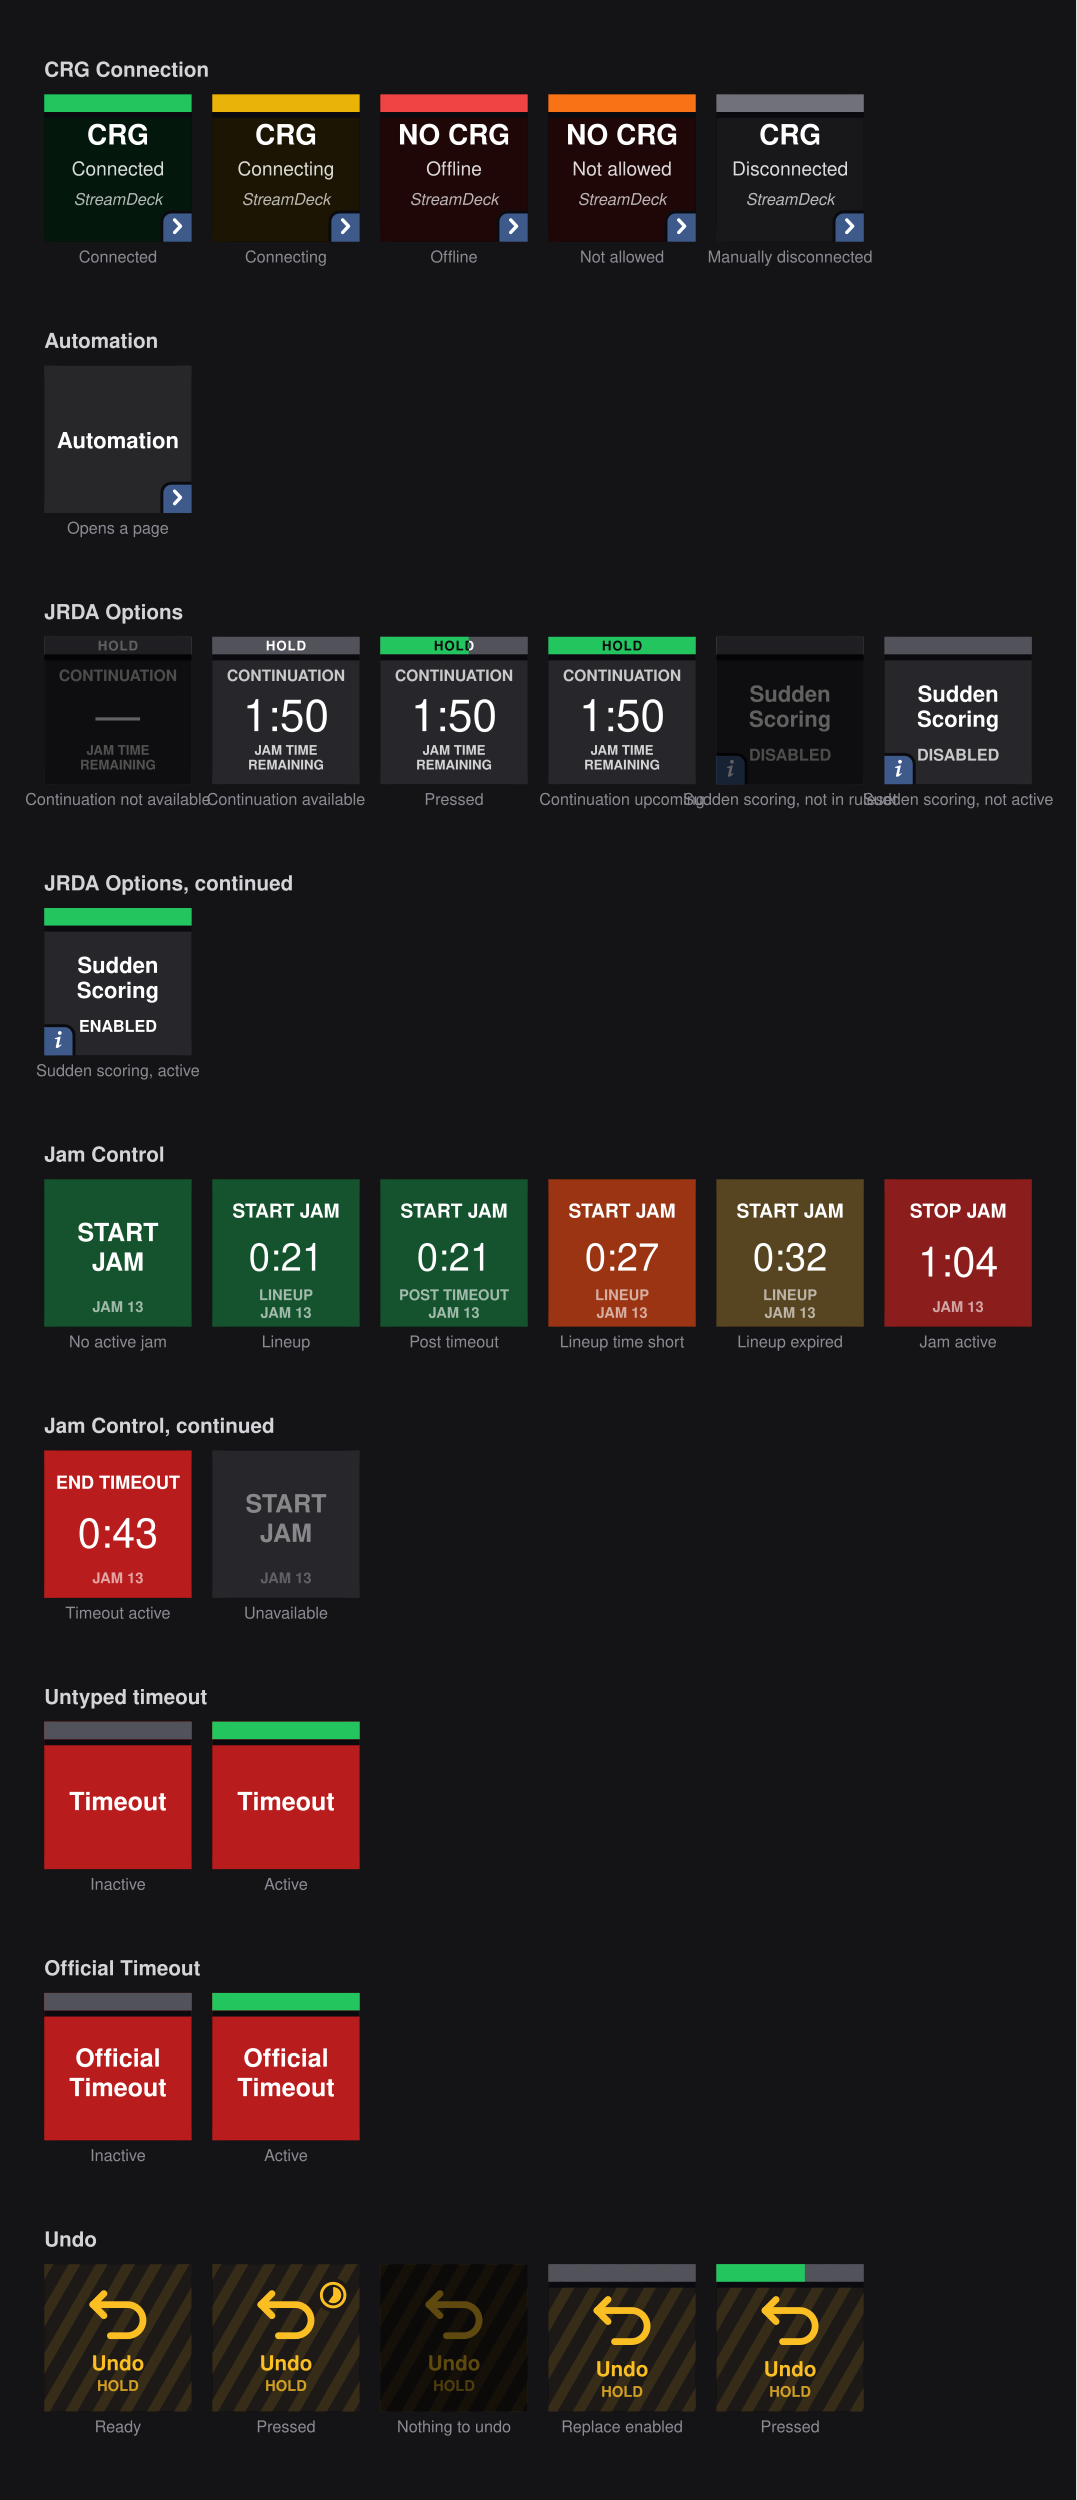
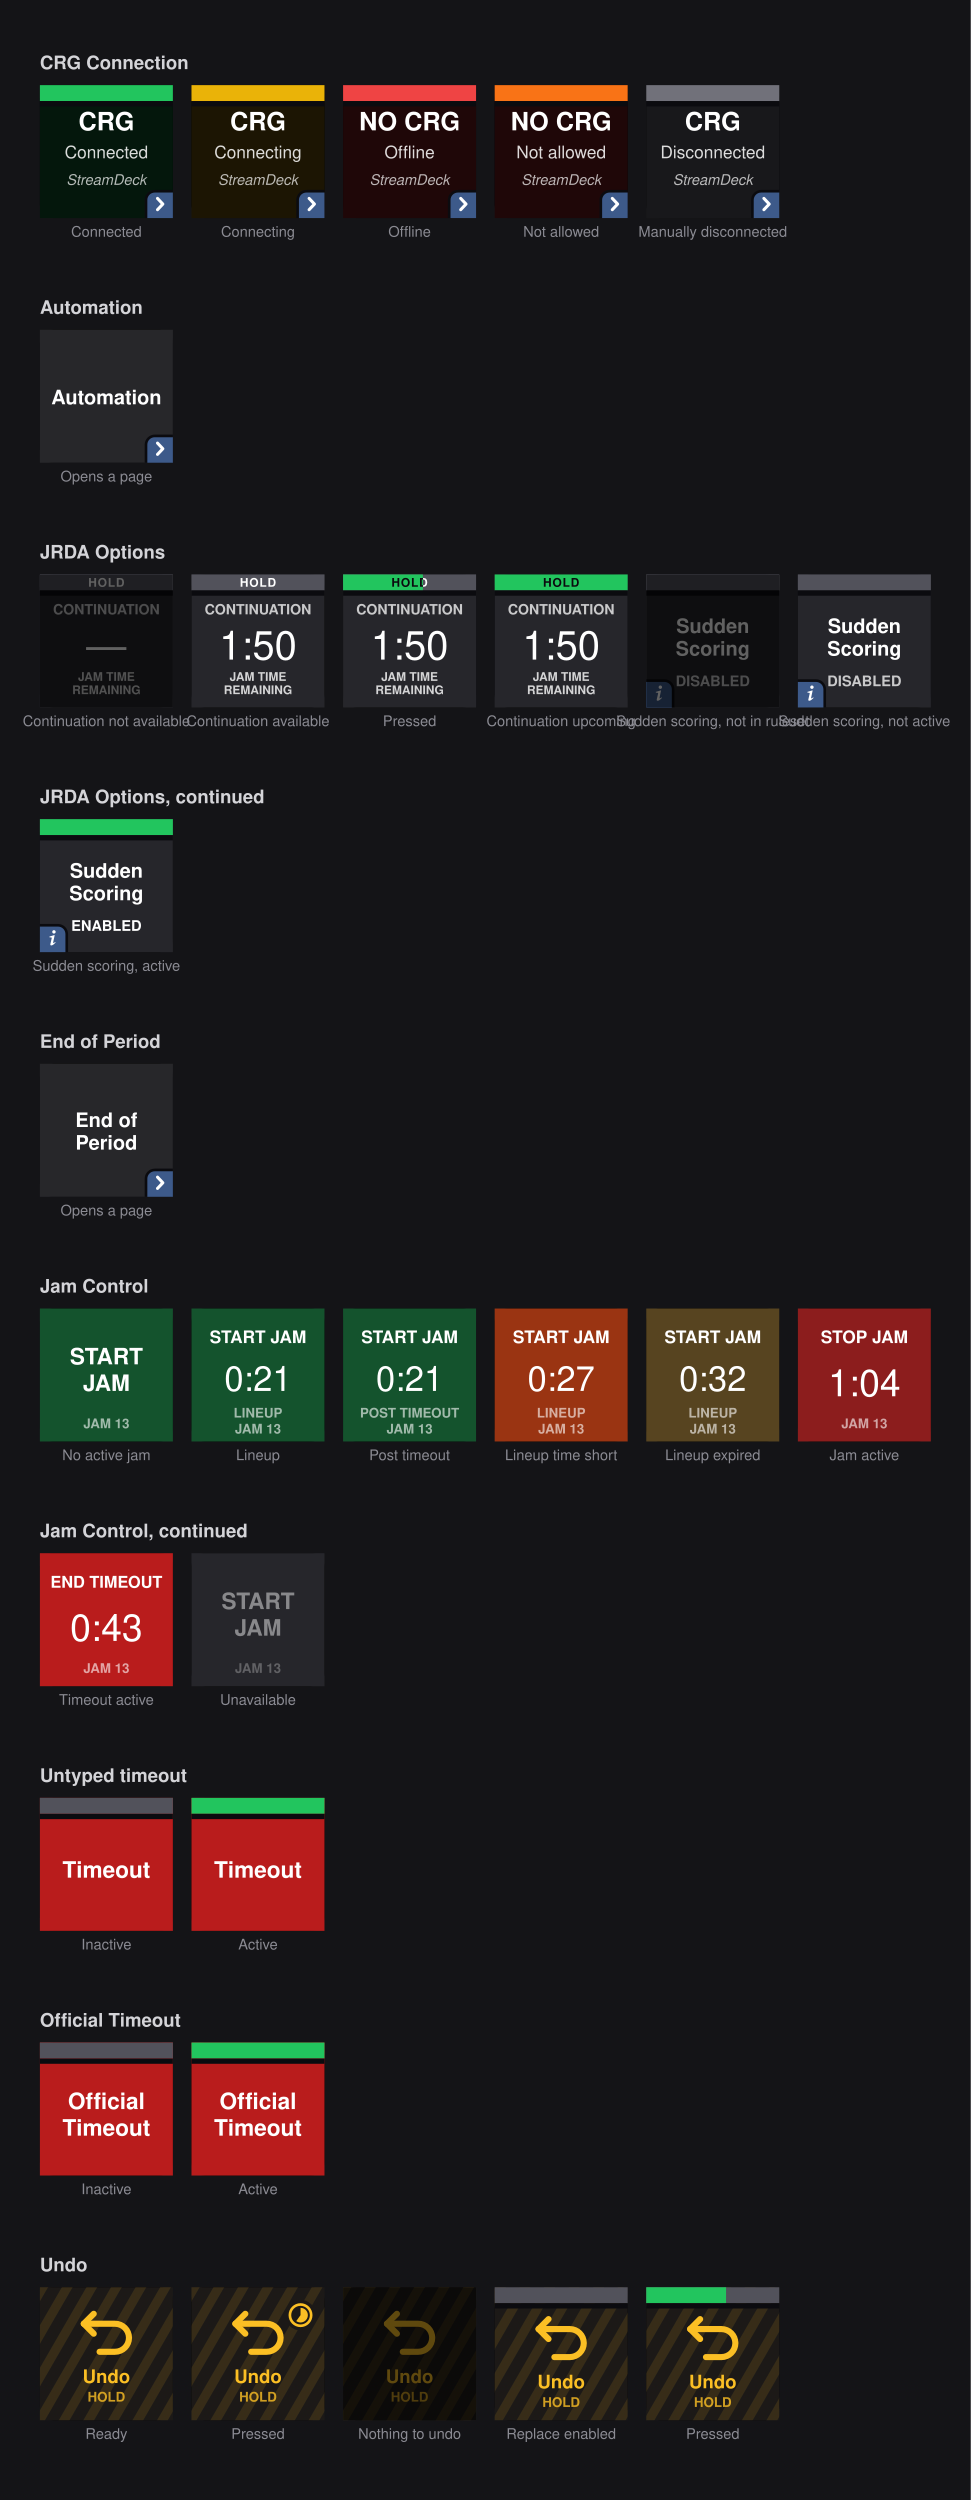
- <svg xmlns="http://www.w3.org/2000/svg" viewBox="0 0 730 1696" width="730" height="1696" role="img" aria-label="Plugin buttons and the states they show">
-   <rect width="730" height="1696" fill="#141417" />
+ <svg xmlns="http://www.w3.org/2000/svg" viewBox="0 0 730 1880" width="730" height="1880" role="img" aria-label="Plugin buttons and the states they show">
+   <rect width="730" height="1880" fill="#141417" />
  <text x="30" y="52" font-family="'Helvetica Neue', Helvetica, Arial, sans-serif" font-size="14" font-weight="bold" fill="#d4d4d8" text-anchor="start">CRG Connection</text>
  <svg x="30" y="64" width="100" height="100" viewBox="0 0 100 100">
    <rect width="100" height="100" rx="10" fill="#000000" />
    <g clip-path="inset(0 round 10px)">
      <rect width="100" height="100" fill="#04170c" />
      <rect width="100" height="12" fill="#22c55e" />
      <rect y="12" width="100" height="4" fill="#0b0b0f" />
      <text x="50" y="34" fill="#ffffff" font-family="'Helvetica Neue', Helvetica, Arial, sans-serif" font-size="19" font-weight="700" text-anchor="middle">CRG</text>
      <text x="50" y="55" fill="#ffffff" font-family="'Helvetica Neue', Helvetica, Arial, sans-serif" font-size="13" font-weight="400" text-anchor="middle" opacity="0.85">Connected</text>
      <text x="50" y="75" fill="#ffffff" font-family="'Helvetica Neue', Helvetica, Arial, sans-serif" font-size="11" font-weight="400" text-anchor="middle" font-style="italic" opacity="0.7">StreamDeck</text>
      <g transform="translate(100 0) scale(-1 1)">
        <path d="M 0 78.8 H 13.6 A 7.6 7.6 0 0 1 21.2 86.4 V 100 H 0 Z" fill="#0b0b0f" />
        <path d="M 0 80.8 H 13.6 A 5.6 5.6 0 0 1 19.2 86.4 V 100 H 0 Z" fill="#3d5a8a" />
      </g>
      <path d="M 88.45 85.2 L 92.45 89.45 L 88.45 93.7" fill="none" stroke="#ffffff" stroke-width="2.3" stroke-linecap="round" stroke-linejoin="round" />
    </g>
  </svg>
  <text x="80" y="178" font-family="'Helvetica Neue', Helvetica, Arial, sans-serif" font-size="11" font-weight="normal" fill="#8b8b93" text-anchor="middle">Connected</text>
  <svg x="144" y="64" width="100" height="100" viewBox="0 0 100 100">
    <rect width="100" height="100" rx="10" fill="#000000" />
    <g clip-path="inset(0 round 10px)">
      <rect width="100" height="100" fill="#1c1503" />
      <rect width="100" height="12" fill="#eab308" />
      <rect y="12" width="100" height="4" fill="#0b0b0f" />
      <text x="50" y="34" fill="#ffffff" font-family="'Helvetica Neue', Helvetica, Arial, sans-serif" font-size="19" font-weight="700" text-anchor="middle">CRG</text>
      <text x="50" y="55" fill="#ffffff" font-family="'Helvetica Neue', Helvetica, Arial, sans-serif" font-size="13" font-weight="400" text-anchor="middle" opacity="0.85">Connecting</text>
      <text x="50" y="75" fill="#ffffff" font-family="'Helvetica Neue', Helvetica, Arial, sans-serif" font-size="11" font-weight="400" text-anchor="middle" font-style="italic" opacity="0.7">StreamDeck</text>
      <g transform="translate(100 0) scale(-1 1)">
        <path d="M 0 78.8 H 13.6 A 7.6 7.6 0 0 1 21.2 86.4 V 100 H 0 Z" fill="#0b0b0f" />
        <path d="M 0 80.8 H 13.6 A 5.6 5.6 0 0 1 19.2 86.4 V 100 H 0 Z" fill="#3d5a8a" />
      </g>
      <path d="M 88.45 85.2 L 92.45 89.45 L 88.45 93.7" fill="none" stroke="#ffffff" stroke-width="2.3" stroke-linecap="round" stroke-linejoin="round" />
    </g>
  </svg>
  <text x="194" y="178" font-family="'Helvetica Neue', Helvetica, Arial, sans-serif" font-size="11" font-weight="normal" fill="#8b8b93" text-anchor="middle">Connecting</text>
  <svg x="258" y="64" width="100" height="100" viewBox="0 0 100 100">
    <rect width="100" height="100" rx="10" fill="#000000" />
    <g clip-path="inset(0 round 10px)">
      <rect width="100" height="100" fill="#1f0708" />
      <rect width="100" height="12" fill="#ef4444" />
      <rect y="12" width="100" height="4" fill="#0b0b0f" />
      <text x="50" y="34" fill="#ffffff" font-family="'Helvetica Neue', Helvetica, Arial, sans-serif" font-size="19" font-weight="700" text-anchor="middle">NO CRG</text>
      <text x="50" y="55" fill="#ffffff" font-family="'Helvetica Neue', Helvetica, Arial, sans-serif" font-size="13" font-weight="400" text-anchor="middle" opacity="0.85">Offline</text>
      <text x="50" y="75" fill="#ffffff" font-family="'Helvetica Neue', Helvetica, Arial, sans-serif" font-size="11" font-weight="400" text-anchor="middle" font-style="italic" opacity="0.7">StreamDeck</text>
      <g transform="translate(100 0) scale(-1 1)">
        <path d="M 0 78.8 H 13.6 A 7.6 7.6 0 0 1 21.2 86.4 V 100 H 0 Z" fill="#0b0b0f" />
        <path d="M 0 80.8 H 13.6 A 5.6 5.6 0 0 1 19.2 86.4 V 100 H 0 Z" fill="#3d5a8a" />
      </g>
      <path d="M 88.45 85.2 L 92.45 89.45 L 88.45 93.7" fill="none" stroke="#ffffff" stroke-width="2.3" stroke-linecap="round" stroke-linejoin="round" />
    </g>
  </svg>
  <text x="308" y="178" font-family="'Helvetica Neue', Helvetica, Arial, sans-serif" font-size="11" font-weight="normal" fill="#8b8b93" text-anchor="middle">Offline</text>
  <svg x="372" y="64" width="100" height="100" viewBox="0 0 100 100">
    <rect width="100" height="100" rx="10" fill="#000000" />
    <g clip-path="inset(0 round 10px)">
      <rect width="100" height="100" fill="#1f0708" />
      <rect width="100" height="12" fill="#f97316" />
      <rect y="12" width="100" height="4" fill="#0b0b0f" />
      <text x="50" y="34" fill="#ffffff" font-family="'Helvetica Neue', Helvetica, Arial, sans-serif" font-size="19" font-weight="700" text-anchor="middle">NO CRG</text>
      <text x="50" y="55" fill="#ffffff" font-family="'Helvetica Neue', Helvetica, Arial, sans-serif" font-size="13" font-weight="400" text-anchor="middle" opacity="0.85">Not allowed</text>
      <text x="50" y="75" fill="#ffffff" font-family="'Helvetica Neue', Helvetica, Arial, sans-serif" font-size="11" font-weight="400" text-anchor="middle" font-style="italic" opacity="0.7">StreamDeck</text>
      <g transform="translate(100 0) scale(-1 1)">
        <path d="M 0 78.8 H 13.6 A 7.6 7.6 0 0 1 21.2 86.4 V 100 H 0 Z" fill="#0b0b0f" />
        <path d="M 0 80.8 H 13.6 A 5.6 5.6 0 0 1 19.2 86.4 V 100 H 0 Z" fill="#3d5a8a" />
      </g>
      <path d="M 88.45 85.2 L 92.45 89.45 L 88.45 93.7" fill="none" stroke="#ffffff" stroke-width="2.3" stroke-linecap="round" stroke-linejoin="round" />
    </g>
  </svg>
  <text x="422" y="178" font-family="'Helvetica Neue', Helvetica, Arial, sans-serif" font-size="11" font-weight="normal" fill="#8b8b93" text-anchor="middle">Not allowed</text>
  <svg x="486" y="64" width="100" height="100" viewBox="0 0 100 100">
    <rect width="100" height="100" rx="10" fill="#000000" />
    <g clip-path="inset(0 round 10px)">
      <rect width="100" height="100" fill="#18181b" />
      <rect width="100" height="12" fill="#71717a" />
      <rect y="12" width="100" height="4" fill="#0b0b0f" />
      <text x="50" y="34" fill="#ffffff" font-family="'Helvetica Neue', Helvetica, Arial, sans-serif" font-size="19" font-weight="700" text-anchor="middle">CRG</text>
      <text x="50" y="55" fill="#ffffff" font-family="'Helvetica Neue', Helvetica, Arial, sans-serif" font-size="13" font-weight="400" text-anchor="middle" opacity="0.85">Disconnected</text>
      <text x="50" y="75" fill="#ffffff" font-family="'Helvetica Neue', Helvetica, Arial, sans-serif" font-size="11" font-weight="400" text-anchor="middle" font-style="italic" opacity="0.7">StreamDeck</text>
      <g transform="translate(100 0) scale(-1 1)">
        <path d="M 0 78.8 H 13.6 A 7.6 7.6 0 0 1 21.2 86.4 V 100 H 0 Z" fill="#0b0b0f" />
        <path d="M 0 80.8 H 13.6 A 5.6 5.6 0 0 1 19.2 86.4 V 100 H 0 Z" fill="#3d5a8a" />
      </g>
      <path d="M 88.45 85.2 L 92.45 89.45 L 88.45 93.7" fill="none" stroke="#ffffff" stroke-width="2.3" stroke-linecap="round" stroke-linejoin="round" />
    </g>
  </svg>
  <text x="536" y="178" font-family="'Helvetica Neue', Helvetica, Arial, sans-serif" font-size="11" font-weight="normal" fill="#8b8b93" text-anchor="middle">Manually disconnected</text>
  <text x="30" y="236" font-family="'Helvetica Neue', Helvetica, Arial, sans-serif" font-size="14" font-weight="bold" fill="#d4d4d8" text-anchor="start">Automation</text>
  <svg x="30" y="248" width="100" height="100" viewBox="0 0 100 100">
    <rect width="100" height="100" rx="10" fill="#000000" />
    <g clip-path="inset(0 round 10px)">
      <rect width="100" height="100" fill="#27272a" />
      <text x="50" y="56" fill="#ffffff" font-family="'Helvetica Neue', Helvetica, Arial, sans-serif" font-size="15" font-weight="700" text-anchor="middle">Automation</text>
      <g transform="translate(100 0) scale(-1 1)">
        <path d="M 0 78.8 H 13.6 A 7.6 7.6 0 0 1 21.2 86.4 V 100 H 0 Z" fill="#0b0b0f" />
        <path d="M 0 80.8 H 13.6 A 5.6 5.6 0 0 1 19.2 86.4 V 100 H 0 Z" fill="#3d5a8a" />
      </g>
      <path d="M 88.45 85.2 L 92.45 89.45 L 88.45 93.7" fill="none" stroke="#ffffff" stroke-width="2.3" stroke-linecap="round" stroke-linejoin="round" />
    </g>
  </svg>
  <text x="80" y="362" font-family="'Helvetica Neue', Helvetica, Arial, sans-serif" font-size="11" font-weight="normal" fill="#8b8b93" text-anchor="middle">Opens a page</text>
  <text x="30" y="420" font-family="'Helvetica Neue', Helvetica, Arial, sans-serif" font-size="14" font-weight="bold" fill="#d4d4d8" text-anchor="start">JRDA Options</text>
  <svg x="30" y="432" width="100" height="100" viewBox="0 0 100 100">
    <rect width="100" height="100" rx="10" fill="#000000" />
    <g clip-path="inset(0 round 10px)">
      <rect width="100" height="100" fill="#26262b" />
      <g transform="translate(0 4)">
        <text x="50" y="26" fill="#ffffff" font-family="'Helvetica Neue', Helvetica, Arial, sans-serif" font-size="10.64" font-weight="700" text-anchor="middle" opacity="0.75">CONTINUATION</text>
        <text x="50" y="60" fill="#ffffff" font-family="'Helvetica Neue', Helvetica, Arial, sans-serif" font-size="30" font-weight="400" text-anchor="middle">—</text>
        <text x="50" y="76" fill="#ffffff" font-family="'Helvetica Neue', Helvetica, Arial, sans-serif" font-size="9" font-weight="700" text-anchor="middle" opacity="0.8">JAM TIME</text>
        <text x="50" y="86" fill="#ffffff" font-family="'Helvetica Neue', Helvetica, Arial, sans-serif" font-size="9" font-weight="700" text-anchor="middle" opacity="0.8">REMAINING</text>
      </g>
      <rect width="100" height="12" fill="#52525b" />
      <rect y="12" width="100" height="4" fill="#0b0b0f" />
      <text x="50" y="9.24" fill="#ffffff" font-family="'Helvetica Neue', Helvetica, Arial, sans-serif" font-size="9" font-weight="700" letter-spacing="0.6" text-anchor="middle">HOLD</text>
      <rect width="100" height="100" fill="#000000" opacity="0.62" />
    </g>
  </svg>
  <text x="80" y="546" font-family="'Helvetica Neue', Helvetica, Arial, sans-serif" font-size="11" font-weight="normal" fill="#8b8b93" text-anchor="middle">Continuation not available</text>
  <svg x="144" y="432" width="100" height="100" viewBox="0 0 100 100">
    <rect width="100" height="100" rx="10" fill="#000000" />
    <g clip-path="inset(0 round 10px)">
      <rect width="100" height="100" fill="#26262b" />
      <g transform="translate(0 4)">
        <text x="50" y="26" fill="#ffffff" font-family="'Helvetica Neue', Helvetica, Arial, sans-serif" font-size="10.64" font-weight="700" text-anchor="middle" opacity="0.75">CONTINUATION</text>
        <text x="50" y="60" fill="#ffffff" font-family="'Helvetica Neue', Helvetica, Arial, sans-serif" font-size="30" font-weight="400" text-anchor="middle">1:50</text>
        <text x="50" y="76" fill="#ffffff" font-family="'Helvetica Neue', Helvetica, Arial, sans-serif" font-size="9" font-weight="700" text-anchor="middle" opacity="0.8">JAM TIME</text>
        <text x="50" y="86" fill="#ffffff" font-family="'Helvetica Neue', Helvetica, Arial, sans-serif" font-size="9" font-weight="700" text-anchor="middle" opacity="0.8">REMAINING</text>
      </g>
      <rect width="100" height="12" fill="#52525b" />
      <rect y="12" width="100" height="4" fill="#0b0b0f" />
      <text x="50" y="9.24" fill="#ffffff" font-family="'Helvetica Neue', Helvetica, Arial, sans-serif" font-size="9" font-weight="700" letter-spacing="0.6" text-anchor="middle">HOLD</text>
    </g>
  </svg>
  <text x="194" y="546" font-family="'Helvetica Neue', Helvetica, Arial, sans-serif" font-size="11" font-weight="normal" fill="#8b8b93" text-anchor="middle">Continuation available</text>
  <svg x="258" y="432" width="100" height="100" viewBox="0 0 100 100">
    <rect width="100" height="100" rx="10" fill="#000000" />
    <g clip-path="inset(0 round 10px)">
      <rect width="100" height="100" fill="#26262b" />
      <g transform="translate(0 4)">
        <text x="50" y="26" fill="#ffffff" font-family="'Helvetica Neue', Helvetica, Arial, sans-serif" font-size="10.64" font-weight="700" text-anchor="middle" opacity="0.75">CONTINUATION</text>
        <text x="50" y="60" fill="#ffffff" font-family="'Helvetica Neue', Helvetica, Arial, sans-serif" font-size="30" font-weight="400" text-anchor="middle">1:50</text>
        <text x="50" y="76" fill="#ffffff" font-family="'Helvetica Neue', Helvetica, Arial, sans-serif" font-size="9" font-weight="700" text-anchor="middle" opacity="0.8">JAM TIME</text>
        <text x="50" y="86" fill="#ffffff" font-family="'Helvetica Neue', Helvetica, Arial, sans-serif" font-size="9" font-weight="700" text-anchor="middle" opacity="0.8">REMAINING</text>
      </g>
      <rect width="100" height="12" fill="#52525b" />
      <rect width="60" height="12" fill="#22c55e" />
      <rect y="12" width="100" height="4" fill="#0b0b0f" />
      <defs>
        <linearGradient id="bar-label" gradientUnits="userSpaceOnUse" x1="0" y1="0" x2="100" y2="0">
          <stop offset="60%" stop-color="#0b0b0f" />
          <stop offset="60%" stop-color="#ffffff" />
        </linearGradient>
      </defs>
      <text x="50" y="9.24" fill="url(#bar-label)" font-family="'Helvetica Neue', Helvetica, Arial, sans-serif" font-size="9" font-weight="700" letter-spacing="0.6" text-anchor="middle">HOLD</text>
    </g>
  </svg>
  <text x="308" y="546" font-family="'Helvetica Neue', Helvetica, Arial, sans-serif" font-size="11" font-weight="normal" fill="#8b8b93" text-anchor="middle">Pressed</text>
  <svg x="372" y="432" width="100" height="100" viewBox="0 0 100 100">
    <rect width="100" height="100" rx="10" fill="#000000" />
    <g clip-path="inset(0 round 10px)">
      <rect width="100" height="100" fill="#26262b" />
      <g transform="translate(0 4)">
        <text x="50" y="26" fill="#ffffff" font-family="'Helvetica Neue', Helvetica, Arial, sans-serif" font-size="10.64" font-weight="700" text-anchor="middle" opacity="0.75">CONTINUATION</text>
        <text x="50" y="60" fill="#ffffff" font-family="'Helvetica Neue', Helvetica, Arial, sans-serif" font-size="30" font-weight="400" text-anchor="middle">1:50</text>
        <text x="50" y="76" fill="#ffffff" font-family="'Helvetica Neue', Helvetica, Arial, sans-serif" font-size="9" font-weight="700" text-anchor="middle" opacity="0.8">JAM TIME</text>
        <text x="50" y="86" fill="#ffffff" font-family="'Helvetica Neue', Helvetica, Arial, sans-serif" font-size="9" font-weight="700" text-anchor="middle" opacity="0.8">REMAINING</text>
      </g>
      <rect width="100" height="12" fill="#22c55e" />
      <rect y="12" width="100" height="4" fill="#0b0b0f" />
      <text x="50" y="9.24" fill="#0b0b0f" font-family="'Helvetica Neue', Helvetica, Arial, sans-serif" font-size="9" font-weight="700" letter-spacing="0.6" text-anchor="middle">HOLD</text>
    </g>
  </svg>
  <text x="422" y="546" font-family="'Helvetica Neue', Helvetica, Arial, sans-serif" font-size="11" font-weight="normal" fill="#8b8b93" text-anchor="middle">Continuation upcoming</text>
  <svg x="486" y="432" width="100" height="100" viewBox="0 0 100 100">
    <rect width="100" height="100" rx="10" fill="#000000" />
    <g clip-path="inset(0 round 10px)">
      <rect width="100" height="100" fill="#26262b" />
      <g transform="translate(0 4)">
        <text x="50" y="40" fill="#ffffff" font-family="'Helvetica Neue', Helvetica, Arial, sans-serif" font-size="15" font-weight="700" text-anchor="middle">Sudden</text>
        <text x="50" y="57" fill="#ffffff" font-family="'Helvetica Neue', Helvetica, Arial, sans-serif" font-size="15" font-weight="700" text-anchor="middle">Scoring</text>
        <text x="50" y="80" fill="#ffffff" font-family="'Helvetica Neue', Helvetica, Arial, sans-serif" font-size="11" font-weight="700" text-anchor="middle" opacity="0.75">DISABLED</text>
      </g>
      <rect width="100" height="12" fill="#52525b" />
      <rect y="12" width="100" height="4" fill="#0b0b0f" />
      <path d="M 0 78.8 H 13.6 A 7.6 7.6 0 0 1 21.2 86.4 V 100 H 0 Z" fill="#0b0b0f" />
      <path d="M 0 80.8 H 13.6 A 5.6 5.6 0 0 1 19.2 86.4 V 100 H 0 Z" fill="#3d5a8a" />
      <g transform="translate(7.15 83.45) scale(0.12)" fill="#ffffff">
        <circle cx="28.5" cy="11" r="10.8" />
        <path d="M 0.5 45 L 0 40.5 C 11 37.5 21 34 31 31 L 33 32 L 23.5 77 C 22.8 81 24.3 82.5 27 80.5 L 37.5 74.5 L 38.5 78.5 C 30 87 22 94.5 13.5 96 C 7.5 97 5 93 6 88 L 14.5 51 C 15.2 47 13 45.5 10 46 Z" />
      </g>
      <rect width="100" height="100" fill="#000000" opacity="0.62" />
    </g>
  </svg>
  <text x="536" y="546" font-family="'Helvetica Neue', Helvetica, Arial, sans-serif" font-size="11" font-weight="normal" fill="#8b8b93" text-anchor="middle">Sudden scoring, not in ruleset</text>
  <svg x="600" y="432" width="100" height="100" viewBox="0 0 100 100">
    <rect width="100" height="100" rx="10" fill="#000000" />
    <g clip-path="inset(0 round 10px)">
      <rect width="100" height="100" fill="#26262b" />
      <g transform="translate(0 4)">
        <text x="50" y="40" fill="#ffffff" font-family="'Helvetica Neue', Helvetica, Arial, sans-serif" font-size="15" font-weight="700" text-anchor="middle">Sudden</text>
        <text x="50" y="57" fill="#ffffff" font-family="'Helvetica Neue', Helvetica, Arial, sans-serif" font-size="15" font-weight="700" text-anchor="middle">Scoring</text>
        <text x="50" y="80" fill="#ffffff" font-family="'Helvetica Neue', Helvetica, Arial, sans-serif" font-size="11" font-weight="700" text-anchor="middle" opacity="0.75">DISABLED</text>
      </g>
      <rect width="100" height="12" fill="#52525b" />
      <rect y="12" width="100" height="4" fill="#0b0b0f" />
      <path d="M 0 78.8 H 13.6 A 7.6 7.6 0 0 1 21.2 86.4 V 100 H 0 Z" fill="#0b0b0f" />
      <path d="M 0 80.8 H 13.6 A 5.6 5.6 0 0 1 19.2 86.4 V 100 H 0 Z" fill="#3d5a8a" />
      <g transform="translate(7.15 83.45) scale(0.12)" fill="#ffffff">
        <circle cx="28.5" cy="11" r="10.8" />
        <path d="M 0.5 45 L 0 40.5 C 11 37.5 21 34 31 31 L 33 32 L 23.5 77 C 22.8 81 24.3 82.5 27 80.5 L 37.5 74.5 L 38.5 78.5 C 30 87 22 94.5 13.5 96 C 7.5 97 5 93 6 88 L 14.5 51 C 15.2 47 13 45.5 10 46 Z" />
      </g>
    </g>
  </svg>
  <text x="650" y="546" font-family="'Helvetica Neue', Helvetica, Arial, sans-serif" font-size="11" font-weight="normal" fill="#8b8b93" text-anchor="middle">Sudden scoring, not active</text>
  <text x="30" y="604" font-family="'Helvetica Neue', Helvetica, Arial, sans-serif" font-size="14" font-weight="bold" fill="#d4d4d8" text-anchor="start">JRDA Options, continued</text>
  <svg x="30" y="616" width="100" height="100" viewBox="0 0 100 100">
    <rect width="100" height="100" rx="10" fill="#000000" />
    <g clip-path="inset(0 round 10px)">
      <rect width="100" height="100" fill="#26262b" />
      <g transform="translate(0 4)">
        <text x="50" y="40" fill="#ffffff" font-family="'Helvetica Neue', Helvetica, Arial, sans-serif" font-size="15" font-weight="700" text-anchor="middle">Sudden</text>
        <text x="50" y="57" fill="#ffffff" font-family="'Helvetica Neue', Helvetica, Arial, sans-serif" font-size="15" font-weight="700" text-anchor="middle">Scoring</text>
        <text x="50" y="80" fill="#ffffff" font-family="'Helvetica Neue', Helvetica, Arial, sans-serif" font-size="11" font-weight="700" text-anchor="middle">ENABLED</text>
      </g>
      <rect width="100" height="12" fill="#22c55e" />
      <rect y="12" width="100" height="4" fill="#0b0b0f" />
      <path d="M 0 78.8 H 13.6 A 7.6 7.6 0 0 1 21.2 86.4 V 100 H 0 Z" fill="#0b0b0f" />
      <path d="M 0 80.8 H 13.6 A 5.6 5.6 0 0 1 19.2 86.4 V 100 H 0 Z" fill="#3d5a8a" />
      <g transform="translate(7.15 83.45) scale(0.12)" fill="#ffffff">
        <circle cx="28.5" cy="11" r="10.8" />
        <path d="M 0.5 45 L 0 40.5 C 11 37.5 21 34 31 31 L 33 32 L 23.5 77 C 22.8 81 24.3 82.5 27 80.5 L 37.5 74.5 L 38.5 78.5 C 30 87 22 94.5 13.5 96 C 7.5 97 5 93 6 88 L 14.5 51 C 15.2 47 13 45.5 10 46 Z" />
      </g>
    </g>
  </svg>
  <text x="80" y="730" font-family="'Helvetica Neue', Helvetica, Arial, sans-serif" font-size="11" font-weight="normal" fill="#8b8b93" text-anchor="middle">Sudden scoring, active</text>
-   <text x="30" y="788" font-family="'Helvetica Neue', Helvetica, Arial, sans-serif" font-size="14" font-weight="bold" fill="#d4d4d8" text-anchor="start">Jam Control</text>
+   <text x="30" y="788" font-family="'Helvetica Neue', Helvetica, Arial, sans-serif" font-size="14" font-weight="bold" fill="#d4d4d8" text-anchor="start">End of Period</text>
  <svg x="30" y="800" width="100" height="100" viewBox="0 0 100 100">
+     <rect width="100" height="100" rx="10" fill="#000000" />
+     <g clip-path="inset(0 round 10px)">
+       <rect width="100" height="100" fill="#27272a" />
+       <text x="50" y="47.5" fill="#ffffff" font-family="'Helvetica Neue', Helvetica, Arial, sans-serif" font-size="15" font-weight="700" text-anchor="middle">End of</text>
+       <text x="50" y="64.5" fill="#ffffff" font-family="'Helvetica Neue', Helvetica, Arial, sans-serif" font-size="15" font-weight="700" text-anchor="middle">Period</text>
+       <g transform="translate(100 0) scale(-1 1)">
+         <path d="M 0 78.8 H 13.6 A 7.6 7.6 0 0 1 21.2 86.4 V 100 H 0 Z" fill="#0b0b0f" />
+         <path d="M 0 80.8 H 13.6 A 5.6 5.6 0 0 1 19.2 86.4 V 100 H 0 Z" fill="#3d5a8a" />
+       </g>
+       <path d="M 88.45 85.2 L 92.45 89.45 L 88.45 93.7" fill="none" stroke="#ffffff" stroke-width="2.3" stroke-linecap="round" stroke-linejoin="round" />
+     </g>
+   </svg>
+   <text x="80" y="914" font-family="'Helvetica Neue', Helvetica, Arial, sans-serif" font-size="11" font-weight="normal" fill="#8b8b93" text-anchor="middle">Opens a page</text>
+   <text x="30" y="972" font-family="'Helvetica Neue', Helvetica, Arial, sans-serif" font-size="14" font-weight="bold" fill="#d4d4d8" text-anchor="start">Jam Control</text>
+   <svg x="30" y="984" width="100" height="100" viewBox="0 0 100 100">
    <rect width="100" height="100" rx="10" fill="#000000" />
    <g clip-path="inset(0 round 10px)">
      <rect width="100" height="100" fill="#14532d" />
      <text x="50" y="42" fill="#ffffff" font-family="'Helvetica Neue', Helvetica, Arial, sans-serif" font-size="17" font-weight="700" text-anchor="middle">START</text>
      <text x="50" y="62" fill="#ffffff" font-family="'Helvetica Neue', Helvetica, Arial, sans-serif" font-size="17" font-weight="700" text-anchor="middle">JAM</text>
      <text x="50" y="90" fill="#ffffff" font-family="'Helvetica Neue', Helvetica, Arial, sans-serif" font-size="10" font-weight="700" text-anchor="middle" opacity="0.6">JAM 13</text>
    </g>
  </svg>
-   <text x="80" y="914" font-family="'Helvetica Neue', Helvetica, Arial, sans-serif" font-size="11" font-weight="normal" fill="#8b8b93" text-anchor="middle">No active jam</text>
-   <svg x="144" y="800" width="100" height="100" viewBox="0 0 100 100">
+   <text x="80" y="1098" font-family="'Helvetica Neue', Helvetica, Arial, sans-serif" font-size="11" font-weight="normal" fill="#8b8b93" text-anchor="middle">No active jam</text>
+   <svg x="144" y="984" width="100" height="100" viewBox="0 0 100 100">
    <rect width="100" height="100" rx="10" fill="#000000" />
    <g clip-path="inset(0 round 10px)">
      <rect width="100" height="100" fill="#14532d" />
      <text x="50" y="26" fill="#ffffff" font-family="'Helvetica Neue', Helvetica, Arial, sans-serif" font-size="13" font-weight="700" text-anchor="middle">START JAM</text>
      <text x="50" y="62" fill="#ffffff" font-family="'Helvetica Neue', Helvetica, Arial, sans-serif" font-size="26" font-weight="400" text-anchor="middle">0:21</text>
      <text x="50" y="82" fill="#ffffff" font-family="'Helvetica Neue', Helvetica, Arial, sans-serif" font-size="10" font-weight="700" text-anchor="middle" opacity="0.6">LINEUP</text>
      <text x="50" y="94" fill="#ffffff" font-family="'Helvetica Neue', Helvetica, Arial, sans-serif" font-size="10" font-weight="700" text-anchor="middle" opacity="0.6">JAM 13</text>
    </g>
  </svg>
-   <text x="194" y="914" font-family="'Helvetica Neue', Helvetica, Arial, sans-serif" font-size="11" font-weight="normal" fill="#8b8b93" text-anchor="middle">Lineup</text>
-   <svg x="258" y="800" width="100" height="100" viewBox="0 0 100 100">
+   <text x="194" y="1098" font-family="'Helvetica Neue', Helvetica, Arial, sans-serif" font-size="11" font-weight="normal" fill="#8b8b93" text-anchor="middle">Lineup</text>
+   <svg x="258" y="984" width="100" height="100" viewBox="0 0 100 100">
    <rect width="100" height="100" rx="10" fill="#000000" />
    <g clip-path="inset(0 round 10px)">
      <rect width="100" height="100" fill="#14532d" />
      <text x="50" y="26" fill="#ffffff" font-family="'Helvetica Neue', Helvetica, Arial, sans-serif" font-size="13" font-weight="700" text-anchor="middle">START JAM</text>
      <text x="50" y="62" fill="#ffffff" font-family="'Helvetica Neue', Helvetica, Arial, sans-serif" font-size="26" font-weight="400" text-anchor="middle">0:21</text>
      <text x="50" y="82" fill="#ffffff" font-family="'Helvetica Neue', Helvetica, Arial, sans-serif" font-size="10" font-weight="700" text-anchor="middle" opacity="0.6">POST TIMEOUT</text>
      <text x="50" y="94" fill="#ffffff" font-family="'Helvetica Neue', Helvetica, Arial, sans-serif" font-size="10" font-weight="700" text-anchor="middle" opacity="0.6">JAM 13</text>
    </g>
  </svg>
-   <text x="308" y="914" font-family="'Helvetica Neue', Helvetica, Arial, sans-serif" font-size="11" font-weight="normal" fill="#8b8b93" text-anchor="middle">Post timeout</text>
-   <svg x="372" y="800" width="100" height="100" viewBox="0 0 100 100">
+   <text x="308" y="1098" font-family="'Helvetica Neue', Helvetica, Arial, sans-serif" font-size="11" font-weight="normal" fill="#8b8b93" text-anchor="middle">Post timeout</text>
+   <svg x="372" y="984" width="100" height="100" viewBox="0 0 100 100">
    <rect width="100" height="100" rx="10" fill="#000000" />
    <g clip-path="inset(0 round 10px)">
      <rect width="100" height="100" fill="#9a3412" />
      <text x="50" y="26" fill="#ffffff" font-family="'Helvetica Neue', Helvetica, Arial, sans-serif" font-size="13" font-weight="700" text-anchor="middle">START JAM</text>
      <text x="50" y="62" fill="#ffffff" font-family="'Helvetica Neue', Helvetica, Arial, sans-serif" font-size="26" font-weight="400" text-anchor="middle">0:27</text>
      <text x="50" y="82" fill="#ffffff" font-family="'Helvetica Neue', Helvetica, Arial, sans-serif" font-size="10" font-weight="700" text-anchor="middle" opacity="0.6">LINEUP</text>
      <text x="50" y="94" fill="#ffffff" font-family="'Helvetica Neue', Helvetica, Arial, sans-serif" font-size="10" font-weight="700" text-anchor="middle" opacity="0.6">JAM 13</text>
    </g>
  </svg>
-   <text x="422" y="914" font-family="'Helvetica Neue', Helvetica, Arial, sans-serif" font-size="11" font-weight="normal" fill="#8b8b93" text-anchor="middle">Lineup time short</text>
-   <svg x="486" y="800" width="100" height="100" viewBox="0 0 100 100">
+   <text x="422" y="1098" font-family="'Helvetica Neue', Helvetica, Arial, sans-serif" font-size="11" font-weight="normal" fill="#8b8b93" text-anchor="middle">Lineup time short</text>
+   <svg x="486" y="984" width="100" height="100" viewBox="0 0 100 100">
    <rect width="100" height="100" rx="10" fill="#000000" />
    <g clip-path="inset(0 round 10px)">
      <rect width="100" height="100" fill="#574420" />
      <text x="50" y="26" fill="#ffffff" font-family="'Helvetica Neue', Helvetica, Arial, sans-serif" font-size="13" font-weight="700" text-anchor="middle">START JAM</text>
      <text x="50" y="62" fill="#ffffff" font-family="'Helvetica Neue', Helvetica, Arial, sans-serif" font-size="26" font-weight="400" text-anchor="middle">0:32</text>
      <text x="50" y="82" fill="#ffffff" font-family="'Helvetica Neue', Helvetica, Arial, sans-serif" font-size="10" font-weight="700" text-anchor="middle" opacity="0.6">LINEUP</text>
      <text x="50" y="94" fill="#ffffff" font-family="'Helvetica Neue', Helvetica, Arial, sans-serif" font-size="10" font-weight="700" text-anchor="middle" opacity="0.6">JAM 13</text>
    </g>
  </svg>
-   <text x="536" y="914" font-family="'Helvetica Neue', Helvetica, Arial, sans-serif" font-size="11" font-weight="normal" fill="#8b8b93" text-anchor="middle">Lineup expired</text>
-   <svg x="600" y="800" width="100" height="100" viewBox="0 0 100 100">
+   <text x="536" y="1098" font-family="'Helvetica Neue', Helvetica, Arial, sans-serif" font-size="11" font-weight="normal" fill="#8b8b93" text-anchor="middle">Lineup expired</text>
+   <svg x="600" y="984" width="100" height="100" viewBox="0 0 100 100">
    <rect width="100" height="100" rx="10" fill="#000000" />
    <g clip-path="inset(0 round 10px)">
      <rect width="100" height="100" fill="#8c1d1d" />
      <text x="50" y="26" fill="#ffffff" font-family="'Helvetica Neue', Helvetica, Arial, sans-serif" font-size="13" font-weight="700" text-anchor="middle">STOP JAM</text>
      <text x="50" y="66" fill="#ffffff" font-family="'Helvetica Neue', Helvetica, Arial, sans-serif" font-size="28" font-weight="400" text-anchor="middle">1:04</text>
      <text x="50" y="90" fill="#ffffff" font-family="'Helvetica Neue', Helvetica, Arial, sans-serif" font-size="10" font-weight="700" text-anchor="middle" opacity="0.6">JAM 13</text>
    </g>
  </svg>
-   <text x="650" y="914" font-family="'Helvetica Neue', Helvetica, Arial, sans-serif" font-size="11" font-weight="normal" fill="#8b8b93" text-anchor="middle">Jam active</text>
-   <text x="30" y="972" font-family="'Helvetica Neue', Helvetica, Arial, sans-serif" font-size="14" font-weight="bold" fill="#d4d4d8" text-anchor="start">Jam Control, continued</text>
-   <svg x="30" y="984" width="100" height="100" viewBox="0 0 100 100">
+   <text x="650" y="1098" font-family="'Helvetica Neue', Helvetica, Arial, sans-serif" font-size="11" font-weight="normal" fill="#8b8b93" text-anchor="middle">Jam active</text>
+   <text x="30" y="1156" font-family="'Helvetica Neue', Helvetica, Arial, sans-serif" font-size="14" font-weight="bold" fill="#d4d4d8" text-anchor="start">Jam Control, continued</text>
+   <svg x="30" y="1168" width="100" height="100" viewBox="0 0 100 100">
    <rect width="100" height="100" rx="10" fill="#000000" />
    <g clip-path="inset(0 round 10px)">
      <rect width="100" height="100" fill="#b91c1c" />
      <text x="50" y="26" fill="#ffffff" font-family="'Helvetica Neue', Helvetica, Arial, sans-serif" font-size="12.26" font-weight="700" text-anchor="middle">END TIMEOUT</text>
      <text x="50" y="66" fill="#ffffff" font-family="'Helvetica Neue', Helvetica, Arial, sans-serif" font-size="28" font-weight="400" text-anchor="middle">0:43</text>
      <text x="50" y="90" fill="#ffffff" font-family="'Helvetica Neue', Helvetica, Arial, sans-serif" font-size="10" font-weight="700" text-anchor="middle" opacity="0.6">JAM 13</text>
    </g>
  </svg>
-   <text x="80" y="1098" font-family="'Helvetica Neue', Helvetica, Arial, sans-serif" font-size="11" font-weight="normal" fill="#8b8b93" text-anchor="middle">Timeout active</text>
-   <svg x="144" y="984" width="100" height="100" viewBox="0 0 100 100">
+   <text x="80" y="1282" font-family="'Helvetica Neue', Helvetica, Arial, sans-serif" font-size="11" font-weight="normal" fill="#8b8b93" text-anchor="middle">Timeout active</text>
+   <svg x="144" y="1168" width="100" height="100" viewBox="0 0 100 100">
    <rect width="100" height="100" rx="10" fill="#000000" />
    <g clip-path="inset(0 round 10px)">
      <rect width="100" height="100" fill="#26262b" />
      <text x="50" y="42" fill="#ffffff" font-family="'Helvetica Neue', Helvetica, Arial, sans-serif" font-size="17" font-weight="700" text-anchor="middle" opacity="0.45">START</text>
      <text x="50" y="62" fill="#ffffff" font-family="'Helvetica Neue', Helvetica, Arial, sans-serif" font-size="17" font-weight="700" text-anchor="middle" opacity="0.45">JAM</text>
      <text x="50" y="90" fill="#ffffff" font-family="'Helvetica Neue', Helvetica, Arial, sans-serif" font-size="10" font-weight="700" text-anchor="middle" opacity="0.27">JAM 13</text>
    </g>
  </svg>
-   <text x="194" y="1098" font-family="'Helvetica Neue', Helvetica, Arial, sans-serif" font-size="11" font-weight="normal" fill="#8b8b93" text-anchor="middle">Unavailable</text>
-   <text x="30" y="1156" font-family="'Helvetica Neue', Helvetica, Arial, sans-serif" font-size="14" font-weight="bold" fill="#d4d4d8" text-anchor="start">Untyped timeout</text>
-   <svg x="30" y="1168" width="100" height="100" viewBox="0 0 100 100">
+   <text x="194" y="1282" font-family="'Helvetica Neue', Helvetica, Arial, sans-serif" font-size="11" font-weight="normal" fill="#8b8b93" text-anchor="middle">Unavailable</text>
+   <text x="30" y="1340" font-family="'Helvetica Neue', Helvetica, Arial, sans-serif" font-size="14" font-weight="bold" fill="#d4d4d8" text-anchor="start">Untyped timeout</text>
+   <svg x="30" y="1352" width="100" height="100" viewBox="0 0 100 100">
    <rect width="100" height="100" rx="10" fill="#000000" />
    <g clip-path="inset(0 round 10px)">
      <rect width="100" height="100" fill="#b91c1c" />
      <g transform="translate(0 4)">
        <text x="50" y="56" fill="#ffffff" font-family="'Helvetica Neue', Helvetica, Arial, sans-serif" font-size="17" font-weight="700" text-anchor="middle">Timeout</text>
      </g>
      <rect width="100" height="12" fill="#52525b" />
      <rect y="12" width="100" height="4" fill="#0b0b0f" />
    </g>
  </svg>
-   <text x="80" y="1282" font-family="'Helvetica Neue', Helvetica, Arial, sans-serif" font-size="11" font-weight="normal" fill="#8b8b93" text-anchor="middle">Inactive</text>
-   <svg x="144" y="1168" width="100" height="100" viewBox="0 0 100 100">
+   <text x="80" y="1466" font-family="'Helvetica Neue', Helvetica, Arial, sans-serif" font-size="11" font-weight="normal" fill="#8b8b93" text-anchor="middle">Inactive</text>
+   <svg x="144" y="1352" width="100" height="100" viewBox="0 0 100 100">
    <rect width="100" height="100" rx="10" fill="#000000" />
    <g clip-path="inset(0 round 10px)">
      <rect width="100" height="100" fill="#b91c1c" />
      <g transform="translate(0 4)">
        <text x="50" y="56" fill="#ffffff" font-family="'Helvetica Neue', Helvetica, Arial, sans-serif" font-size="17" font-weight="700" text-anchor="middle">Timeout</text>
      </g>
      <rect width="100" height="12" fill="#22c55e" />
      <rect y="12" width="100" height="4" fill="#0b0b0f" />
    </g>
  </svg>
-   <text x="194" y="1282" font-family="'Helvetica Neue', Helvetica, Arial, sans-serif" font-size="11" font-weight="normal" fill="#8b8b93" text-anchor="middle">Active</text>
-   <text x="30" y="1340" font-family="'Helvetica Neue', Helvetica, Arial, sans-serif" font-size="14" font-weight="bold" fill="#d4d4d8" text-anchor="start">Official Timeout</text>
-   <svg x="30" y="1352" width="100" height="100" viewBox="0 0 100 100">
+   <text x="194" y="1466" font-family="'Helvetica Neue', Helvetica, Arial, sans-serif" font-size="11" font-weight="normal" fill="#8b8b93" text-anchor="middle">Active</text>
+   <text x="30" y="1524" font-family="'Helvetica Neue', Helvetica, Arial, sans-serif" font-size="14" font-weight="bold" fill="#d4d4d8" text-anchor="start">Official Timeout</text>
+   <svg x="30" y="1536" width="100" height="100" viewBox="0 0 100 100">
    <rect width="100" height="100" rx="10" fill="#000000" />
    <g clip-path="inset(0 round 10px)">
      <rect width="100" height="100" fill="#b91c1c" />
      <g transform="translate(0 4)">
        <text x="50" y="46" fill="#ffffff" font-family="'Helvetica Neue', Helvetica, Arial, sans-serif" font-size="17" font-weight="700" text-anchor="middle">Official</text>
        <text x="50" y="66" fill="#ffffff" font-family="'Helvetica Neue', Helvetica, Arial, sans-serif" font-size="17" font-weight="700" text-anchor="middle">Timeout</text>
      </g>
      <rect width="100" height="12" fill="#52525b" />
      <rect y="12" width="100" height="4" fill="#0b0b0f" />
    </g>
  </svg>
-   <text x="80" y="1466" font-family="'Helvetica Neue', Helvetica, Arial, sans-serif" font-size="11" font-weight="normal" fill="#8b8b93" text-anchor="middle">Inactive</text>
-   <svg x="144" y="1352" width="100" height="100" viewBox="0 0 100 100">
+   <text x="80" y="1650" font-family="'Helvetica Neue', Helvetica, Arial, sans-serif" font-size="11" font-weight="normal" fill="#8b8b93" text-anchor="middle">Inactive</text>
+   <svg x="144" y="1536" width="100" height="100" viewBox="0 0 100 100">
    <rect width="100" height="100" rx="10" fill="#000000" />
    <g clip-path="inset(0 round 10px)">
      <rect width="100" height="100" fill="#b91c1c" />
      <g transform="translate(0 4)">
        <text x="50" y="46" fill="#ffffff" font-family="'Helvetica Neue', Helvetica, Arial, sans-serif" font-size="17" font-weight="700" text-anchor="middle">Official</text>
        <text x="50" y="66" fill="#ffffff" font-family="'Helvetica Neue', Helvetica, Arial, sans-serif" font-size="17" font-weight="700" text-anchor="middle">Timeout</text>
      </g>
      <rect width="100" height="12" fill="#22c55e" />
      <rect y="12" width="100" height="4" fill="#0b0b0f" />
    </g>
  </svg>
-   <text x="194" y="1466" font-family="'Helvetica Neue', Helvetica, Arial, sans-serif" font-size="11" font-weight="normal" fill="#8b8b93" text-anchor="middle">Active</text>
-   <text x="30" y="1524" font-family="'Helvetica Neue', Helvetica, Arial, sans-serif" font-size="14" font-weight="bold" fill="#d4d4d8" text-anchor="start">Undo</text>
-   <svg x="30" y="1536" width="100" height="100" viewBox="0 0 100 100">
+   <text x="194" y="1650" font-family="'Helvetica Neue', Helvetica, Arial, sans-serif" font-size="11" font-weight="normal" fill="#8b8b93" text-anchor="middle">Active</text>
+   <text x="30" y="1708" font-family="'Helvetica Neue', Helvetica, Arial, sans-serif" font-size="14" font-weight="bold" fill="#d4d4d8" text-anchor="start">Undo</text>
+   <svg x="30" y="1720" width="100" height="100" viewBox="0 0 100 100">
    <rect width="100" height="100" rx="10" fill="#000000" />
    <g clip-path="inset(0 round 10px)">
      <rect width="100" height="100" fill="#1c1917" />
      <rect x="-20" y="-20" width="7" height="150" fill="#fbbf24" opacity="0.12" transform="rotate(30 50 50)" />
      <rect x="-4" y="-20" width="7" height="150" fill="#fbbf24" opacity="0.12" transform="rotate(30 50 50)" />
      <rect x="12" y="-20" width="7" height="150" fill="#fbbf24" opacity="0.12" transform="rotate(30 50 50)" />
      <rect x="28" y="-20" width="7" height="150" fill="#fbbf24" opacity="0.12" transform="rotate(30 50 50)" />
      <rect x="44" y="-20" width="7" height="150" fill="#fbbf24" opacity="0.12" transform="rotate(30 50 50)" />
      <rect x="60" y="-20" width="7" height="150" fill="#fbbf24" opacity="0.12" transform="rotate(30 50 50)" />
      <rect x="76" y="-20" width="7" height="150" fill="#fbbf24" opacity="0.12" transform="rotate(30 50 50)" />
      <rect x="92" y="-20" width="7" height="150" fill="#fbbf24" opacity="0.12" transform="rotate(30 50 50)" />
      <rect x="108" y="-20" width="7" height="150" fill="#fbbf24" opacity="0.12" transform="rotate(30 50 50)" />
      <rect x="124" y="-20" width="7" height="150" fill="#fbbf24" opacity="0.12" transform="rotate(30 50 50)" />
      <path d="M 33 27.46 H 56.46 A 10.54 10.54 0 0 1 56.46 48.54 H 44.9" fill="none" stroke="#fbbf24" stroke-width="4.6" stroke-linecap="round" stroke-linejoin="round" />
      <path d="M 40.48 19.98 L 33 27.46 L 40.48 34.94" fill="none" stroke="#fbbf24" stroke-width="4.6" stroke-linecap="round" stroke-linejoin="round" />
      <text x="50" y="72" fill="#fbbf24" font-family="'Helvetica Neue', Helvetica, Arial, sans-serif" font-size="14" font-weight="700" text-anchor="middle">Undo</text>
      <text x="50" y="86" fill="#fbbf24" font-family="'Helvetica Neue', Helvetica, Arial, sans-serif" font-size="10" font-weight="700" text-anchor="middle" opacity="0.8">HOLD</text>
    </g>
  </svg>
-   <text x="80" y="1650" font-family="'Helvetica Neue', Helvetica, Arial, sans-serif" font-size="11" font-weight="normal" fill="#8b8b93" text-anchor="middle">Ready</text>
-   <svg x="144" y="1536" width="100" height="100" viewBox="0 0 100 100">
+   <text x="80" y="1834" font-family="'Helvetica Neue', Helvetica, Arial, sans-serif" font-size="11" font-weight="normal" fill="#8b8b93" text-anchor="middle">Ready</text>
+   <svg x="144" y="1720" width="100" height="100" viewBox="0 0 100 100">
    <rect width="100" height="100" rx="10" fill="#000000" />
    <g clip-path="inset(0 round 10px)">
      <rect width="100" height="100" fill="#1c1917" />
      <rect x="-20" y="-20" width="7" height="150" fill="#fbbf24" opacity="0.12" transform="rotate(30 50 50)" />
      <rect x="-4" y="-20" width="7" height="150" fill="#fbbf24" opacity="0.12" transform="rotate(30 50 50)" />
      <rect x="12" y="-20" width="7" height="150" fill="#fbbf24" opacity="0.12" transform="rotate(30 50 50)" />
      <rect x="28" y="-20" width="7" height="150" fill="#fbbf24" opacity="0.12" transform="rotate(30 50 50)" />
      <rect x="44" y="-20" width="7" height="150" fill="#fbbf24" opacity="0.12" transform="rotate(30 50 50)" />
      <rect x="60" y="-20" width="7" height="150" fill="#fbbf24" opacity="0.12" transform="rotate(30 50 50)" />
      <rect x="76" y="-20" width="7" height="150" fill="#fbbf24" opacity="0.12" transform="rotate(30 50 50)" />
      <rect x="92" y="-20" width="7" height="150" fill="#fbbf24" opacity="0.12" transform="rotate(30 50 50)" />
      <rect x="108" y="-20" width="7" height="150" fill="#fbbf24" opacity="0.12" transform="rotate(30 50 50)" />
      <rect x="124" y="-20" width="7" height="150" fill="#fbbf24" opacity="0.12" transform="rotate(30 50 50)" />
      <path d="M 33 27.46 H 56.46 A 10.54 10.54 0 0 1 56.46 48.54 H 44.9" fill="none" stroke="#fbbf24" stroke-width="4.6" stroke-linecap="round" stroke-linejoin="round" />
      <path d="M 40.48 19.98 L 33 27.46 L 40.48 34.94" fill="none" stroke="#fbbf24" stroke-width="4.6" stroke-linecap="round" stroke-linejoin="round" />
      <circle cx="82" cy="21" r="11.5" fill="#1c1917" />
      <circle cx="82" cy="21" r="8" fill="none" stroke="#fbbf24" stroke-width="2" />
      <path d="M 82 21 L 82 15.5 A 5.5 5.5 0 1 1 78.77 25.45 Z" fill="#fbbf24" />
      <text x="50" y="72" fill="#fbbf24" font-family="'Helvetica Neue', Helvetica, Arial, sans-serif" font-size="14" font-weight="700" text-anchor="middle">Undo</text>
      <text x="50" y="86" fill="#fbbf24" font-family="'Helvetica Neue', Helvetica, Arial, sans-serif" font-size="10" font-weight="700" text-anchor="middle" opacity="0.8">HOLD</text>
    </g>
  </svg>
-   <text x="194" y="1650" font-family="'Helvetica Neue', Helvetica, Arial, sans-serif" font-size="11" font-weight="normal" fill="#8b8b93" text-anchor="middle">Pressed</text>
-   <svg x="258" y="1536" width="100" height="100" viewBox="0 0 100 100">
+   <text x="194" y="1834" font-family="'Helvetica Neue', Helvetica, Arial, sans-serif" font-size="11" font-weight="normal" fill="#8b8b93" text-anchor="middle">Pressed</text>
+   <svg x="258" y="1720" width="100" height="100" viewBox="0 0 100 100">
    <rect width="100" height="100" rx="10" fill="#000000" />
    <g clip-path="inset(0 round 10px)">
      <rect width="100" height="100" fill="#1c1917" />
      <rect x="-20" y="-20" width="7" height="150" fill="#fbbf24" opacity="0.12" transform="rotate(30 50 50)" />
      <rect x="-4" y="-20" width="7" height="150" fill="#fbbf24" opacity="0.12" transform="rotate(30 50 50)" />
      <rect x="12" y="-20" width="7" height="150" fill="#fbbf24" opacity="0.12" transform="rotate(30 50 50)" />
      <rect x="28" y="-20" width="7" height="150" fill="#fbbf24" opacity="0.12" transform="rotate(30 50 50)" />
      <rect x="44" y="-20" width="7" height="150" fill="#fbbf24" opacity="0.12" transform="rotate(30 50 50)" />
      <rect x="60" y="-20" width="7" height="150" fill="#fbbf24" opacity="0.12" transform="rotate(30 50 50)" />
      <rect x="76" y="-20" width="7" height="150" fill="#fbbf24" opacity="0.12" transform="rotate(30 50 50)" />
      <rect x="92" y="-20" width="7" height="150" fill="#fbbf24" opacity="0.12" transform="rotate(30 50 50)" />
      <rect x="108" y="-20" width="7" height="150" fill="#fbbf24" opacity="0.12" transform="rotate(30 50 50)" />
      <rect x="124" y="-20" width="7" height="150" fill="#fbbf24" opacity="0.12" transform="rotate(30 50 50)" />
      <path d="M 33 27.46 H 56.46 A 10.54 10.54 0 0 1 56.46 48.54 H 44.9" fill="none" stroke="#fbbf24" stroke-width="4.6" stroke-linecap="round" stroke-linejoin="round" />
      <path d="M 40.48 19.98 L 33 27.46 L 40.48 34.94" fill="none" stroke="#fbbf24" stroke-width="4.6" stroke-linecap="round" stroke-linejoin="round" />
      <text x="50" y="72" fill="#fbbf24" font-family="'Helvetica Neue', Helvetica, Arial, sans-serif" font-size="14" font-weight="700" text-anchor="middle">Undo</text>
      <text x="50" y="86" fill="#fbbf24" font-family="'Helvetica Neue', Helvetica, Arial, sans-serif" font-size="10" font-weight="700" text-anchor="middle" opacity="0.8">HOLD</text>
      <rect width="100" height="100" fill="#000000" opacity="0.62" />
    </g>
  </svg>
-   <text x="308" y="1650" font-family="'Helvetica Neue', Helvetica, Arial, sans-serif" font-size="11" font-weight="normal" fill="#8b8b93" text-anchor="middle">Nothing to undo</text>
-   <svg x="372" y="1536" width="100" height="100" viewBox="0 0 100 100">
+   <text x="308" y="1834" font-family="'Helvetica Neue', Helvetica, Arial, sans-serif" font-size="11" font-weight="normal" fill="#8b8b93" text-anchor="middle">Nothing to undo</text>
+   <svg x="372" y="1720" width="100" height="100" viewBox="0 0 100 100">
    <rect width="100" height="100" rx="10" fill="#000000" />
    <g clip-path="inset(0 round 10px)">
      <rect width="100" height="100" fill="#1c1917" />
      <g transform="translate(0 4)">
        <rect x="-20" y="-20" width="7" height="150" fill="#fbbf24" opacity="0.12" transform="rotate(30 50 50)" />
        <rect x="-4" y="-20" width="7" height="150" fill="#fbbf24" opacity="0.12" transform="rotate(30 50 50)" />
        <rect x="12" y="-20" width="7" height="150" fill="#fbbf24" opacity="0.12" transform="rotate(30 50 50)" />
        <rect x="28" y="-20" width="7" height="150" fill="#fbbf24" opacity="0.12" transform="rotate(30 50 50)" />
        <rect x="44" y="-20" width="7" height="150" fill="#fbbf24" opacity="0.12" transform="rotate(30 50 50)" />
        <rect x="60" y="-20" width="7" height="150" fill="#fbbf24" opacity="0.12" transform="rotate(30 50 50)" />
        <rect x="76" y="-20" width="7" height="150" fill="#fbbf24" opacity="0.12" transform="rotate(30 50 50)" />
        <rect x="92" y="-20" width="7" height="150" fill="#fbbf24" opacity="0.12" transform="rotate(30 50 50)" />
        <rect x="108" y="-20" width="7" height="150" fill="#fbbf24" opacity="0.12" transform="rotate(30 50 50)" />
        <rect x="124" y="-20" width="7" height="150" fill="#fbbf24" opacity="0.12" transform="rotate(30 50 50)" />
        <path d="M 33 27.46 H 56.46 A 10.54 10.54 0 0 1 56.46 48.54 H 44.9" fill="none" stroke="#fbbf24" stroke-width="4.6" stroke-linecap="round" stroke-linejoin="round" />
        <path d="M 40.48 19.98 L 33 27.46 L 40.48 34.94" fill="none" stroke="#fbbf24" stroke-width="4.6" stroke-linecap="round" stroke-linejoin="round" />
        <text x="50" y="72" fill="#fbbf24" font-family="'Helvetica Neue', Helvetica, Arial, sans-serif" font-size="14" font-weight="700" text-anchor="middle">Undo</text>
        <text x="50" y="86" fill="#fbbf24" font-family="'Helvetica Neue', Helvetica, Arial, sans-serif" font-size="10" font-weight="700" text-anchor="middle" opacity="0.8">HOLD</text>
      </g>
      <rect width="100" height="12" fill="#52525b" />
      <rect y="12" width="100" height="4" fill="#0b0b0f" />
    </g>
  </svg>
-   <text x="422" y="1650" font-family="'Helvetica Neue', Helvetica, Arial, sans-serif" font-size="11" font-weight="normal" fill="#8b8b93" text-anchor="middle">Replace enabled</text>
-   <svg x="486" y="1536" width="100" height="100" viewBox="0 0 100 100">
+   <text x="422" y="1834" font-family="'Helvetica Neue', Helvetica, Arial, sans-serif" font-size="11" font-weight="normal" fill="#8b8b93" text-anchor="middle">Replace enabled</text>
+   <svg x="486" y="1720" width="100" height="100" viewBox="0 0 100 100">
    <rect width="100" height="100" rx="10" fill="#000000" />
    <g clip-path="inset(0 round 10px)">
      <rect width="100" height="100" fill="#1c1917" />
      <g transform="translate(0 4)">
        <rect x="-20" y="-20" width="7" height="150" fill="#fbbf24" opacity="0.12" transform="rotate(30 50 50)" />
        <rect x="-4" y="-20" width="7" height="150" fill="#fbbf24" opacity="0.12" transform="rotate(30 50 50)" />
        <rect x="12" y="-20" width="7" height="150" fill="#fbbf24" opacity="0.12" transform="rotate(30 50 50)" />
        <rect x="28" y="-20" width="7" height="150" fill="#fbbf24" opacity="0.12" transform="rotate(30 50 50)" />
        <rect x="44" y="-20" width="7" height="150" fill="#fbbf24" opacity="0.12" transform="rotate(30 50 50)" />
        <rect x="60" y="-20" width="7" height="150" fill="#fbbf24" opacity="0.12" transform="rotate(30 50 50)" />
        <rect x="76" y="-20" width="7" height="150" fill="#fbbf24" opacity="0.12" transform="rotate(30 50 50)" />
        <rect x="92" y="-20" width="7" height="150" fill="#fbbf24" opacity="0.12" transform="rotate(30 50 50)" />
        <rect x="108" y="-20" width="7" height="150" fill="#fbbf24" opacity="0.12" transform="rotate(30 50 50)" />
        <rect x="124" y="-20" width="7" height="150" fill="#fbbf24" opacity="0.12" transform="rotate(30 50 50)" />
        <path d="M 33 27.46 H 56.46 A 10.54 10.54 0 0 1 56.46 48.54 H 44.9" fill="none" stroke="#fbbf24" stroke-width="4.6" stroke-linecap="round" stroke-linejoin="round" />
        <path d="M 40.48 19.98 L 33 27.46 L 40.48 34.94" fill="none" stroke="#fbbf24" stroke-width="4.6" stroke-linecap="round" stroke-linejoin="round" />
        <text x="50" y="72" fill="#fbbf24" font-family="'Helvetica Neue', Helvetica, Arial, sans-serif" font-size="14" font-weight="700" text-anchor="middle">Undo</text>
        <text x="50" y="86" fill="#fbbf24" font-family="'Helvetica Neue', Helvetica, Arial, sans-serif" font-size="10" font-weight="700" text-anchor="middle" opacity="0.8">HOLD</text>
      </g>
      <rect width="100" height="12" fill="#52525b" />
      <rect width="60" height="12" fill="#22c55e" />
      <rect y="12" width="100" height="4" fill="#0b0b0f" />
    </g>
  </svg>
-   <text x="536" y="1650" font-family="'Helvetica Neue', Helvetica, Arial, sans-serif" font-size="11" font-weight="normal" fill="#8b8b93" text-anchor="middle">Pressed</text>
+   <text x="536" y="1834" font-family="'Helvetica Neue', Helvetica, Arial, sans-serif" font-size="11" font-weight="normal" fill="#8b8b93" text-anchor="middle">Pressed</text>
</svg>
